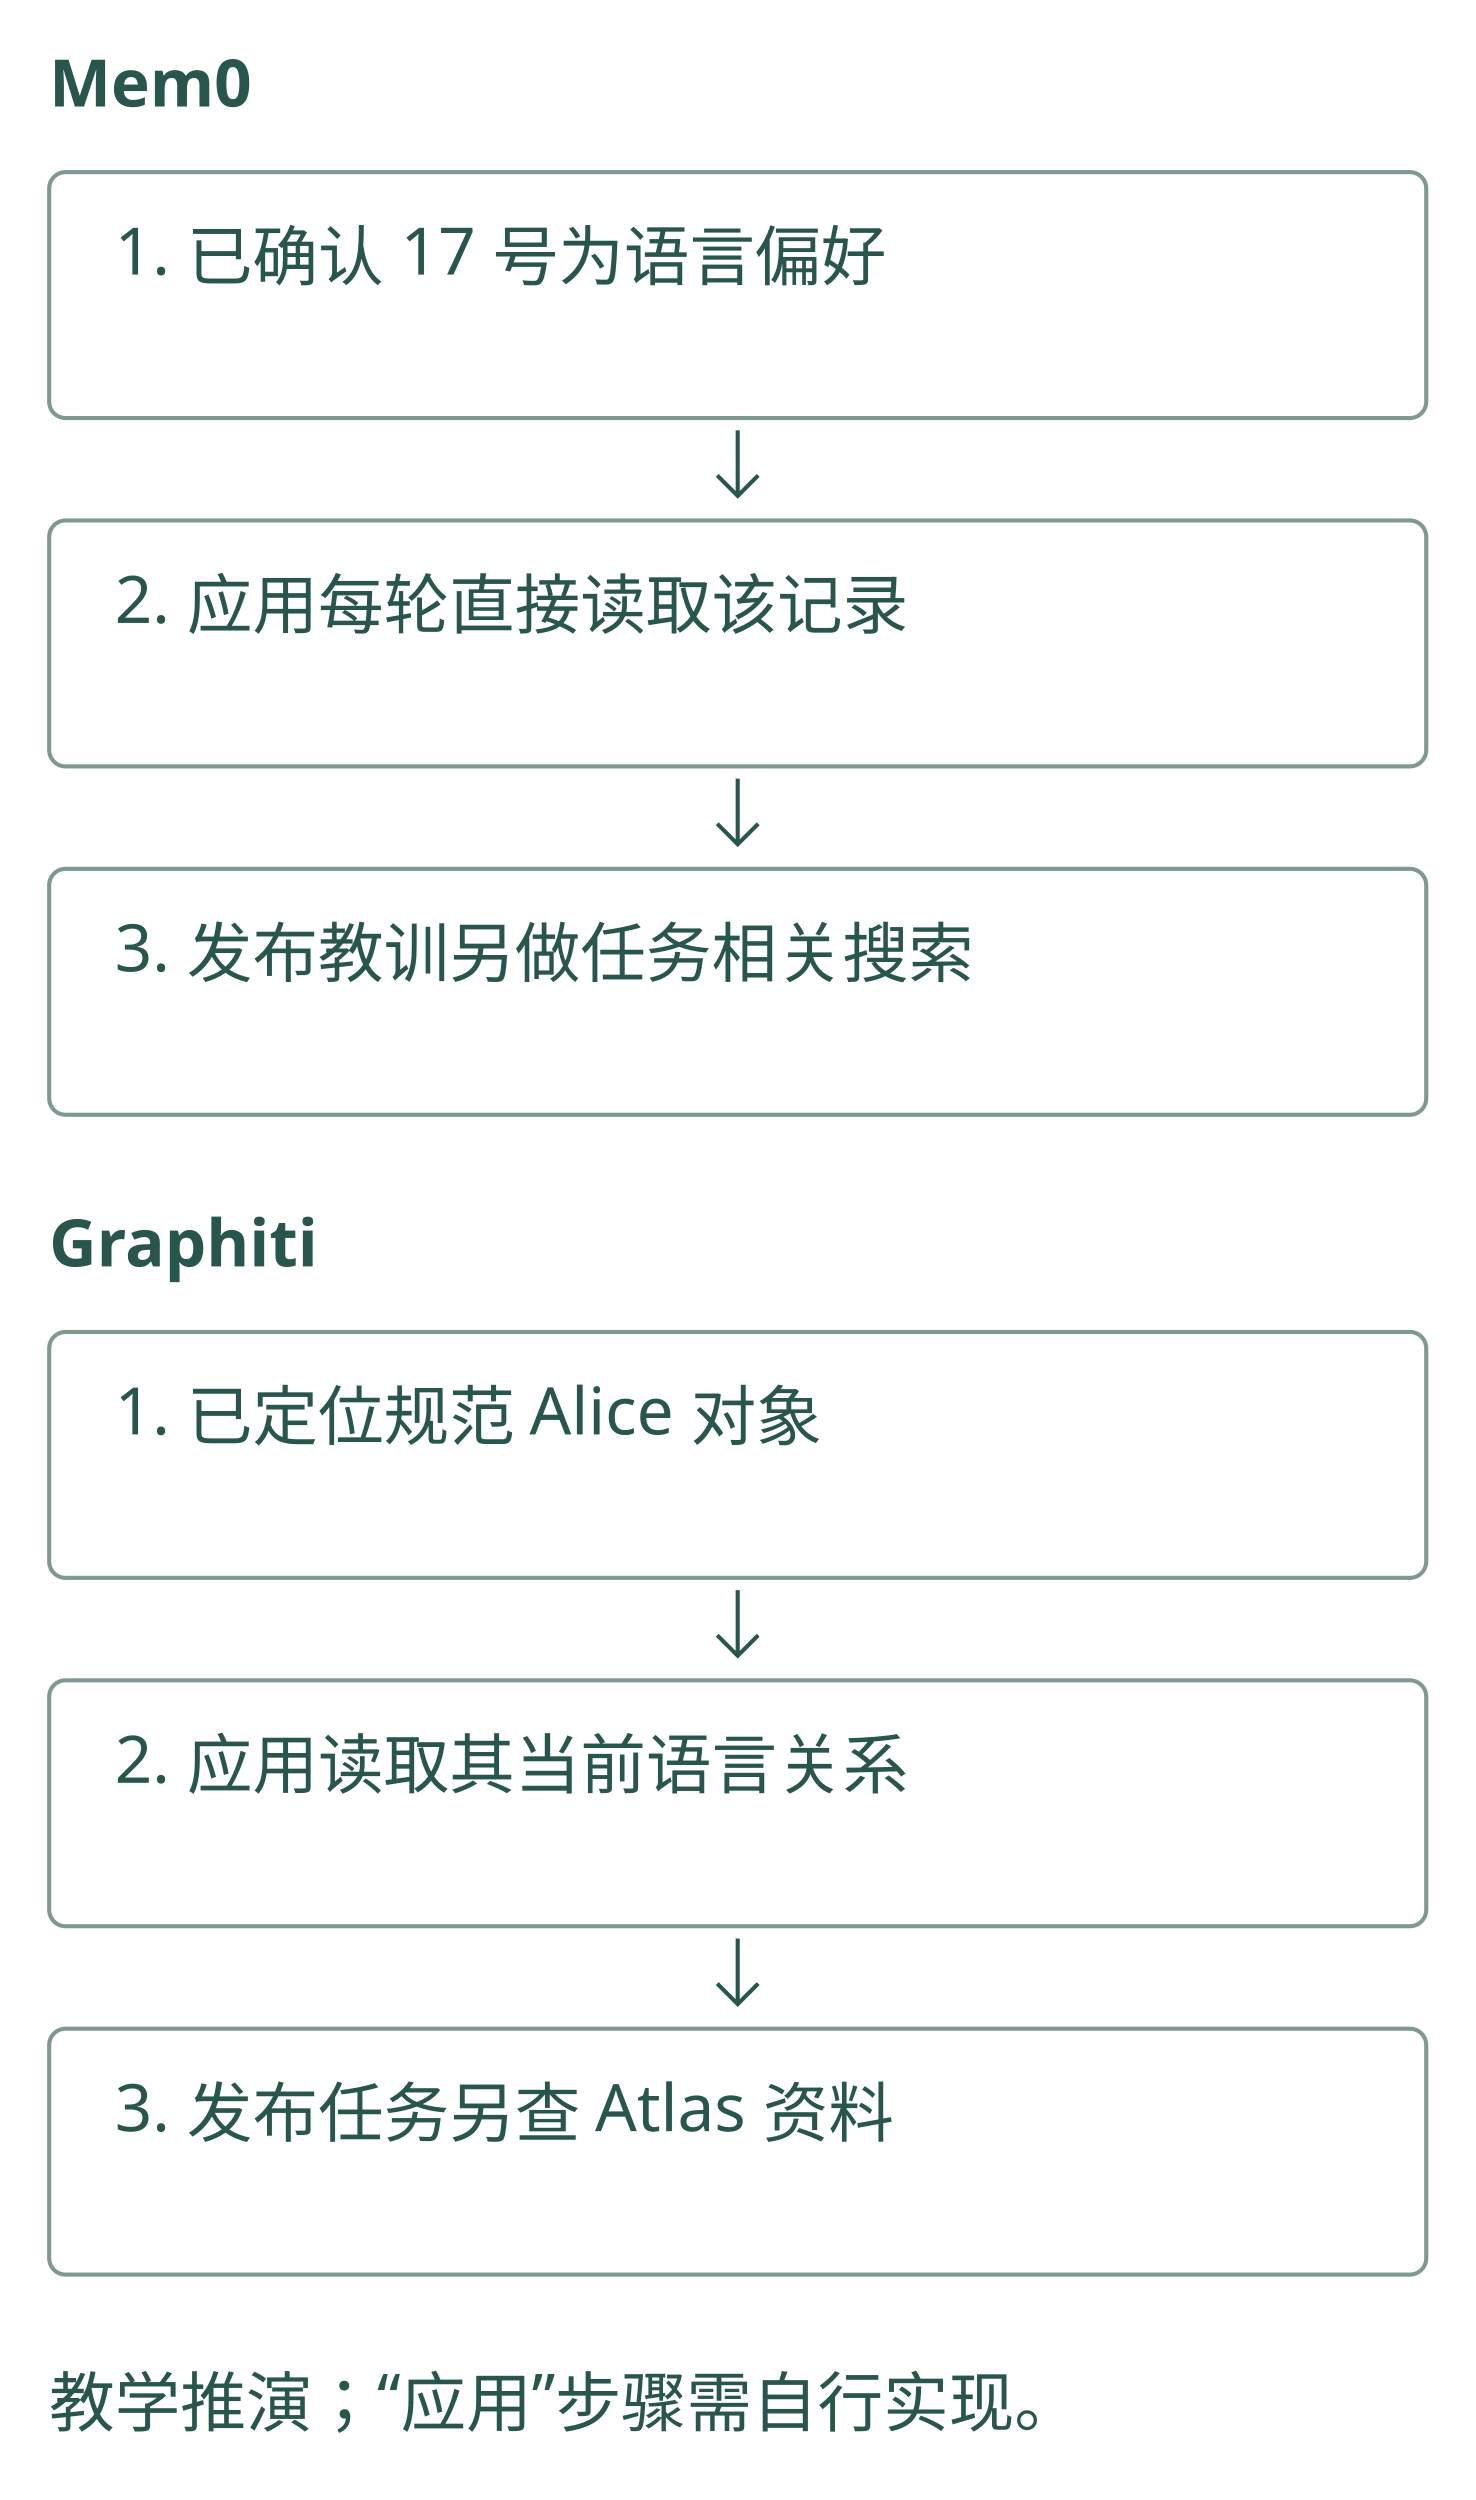
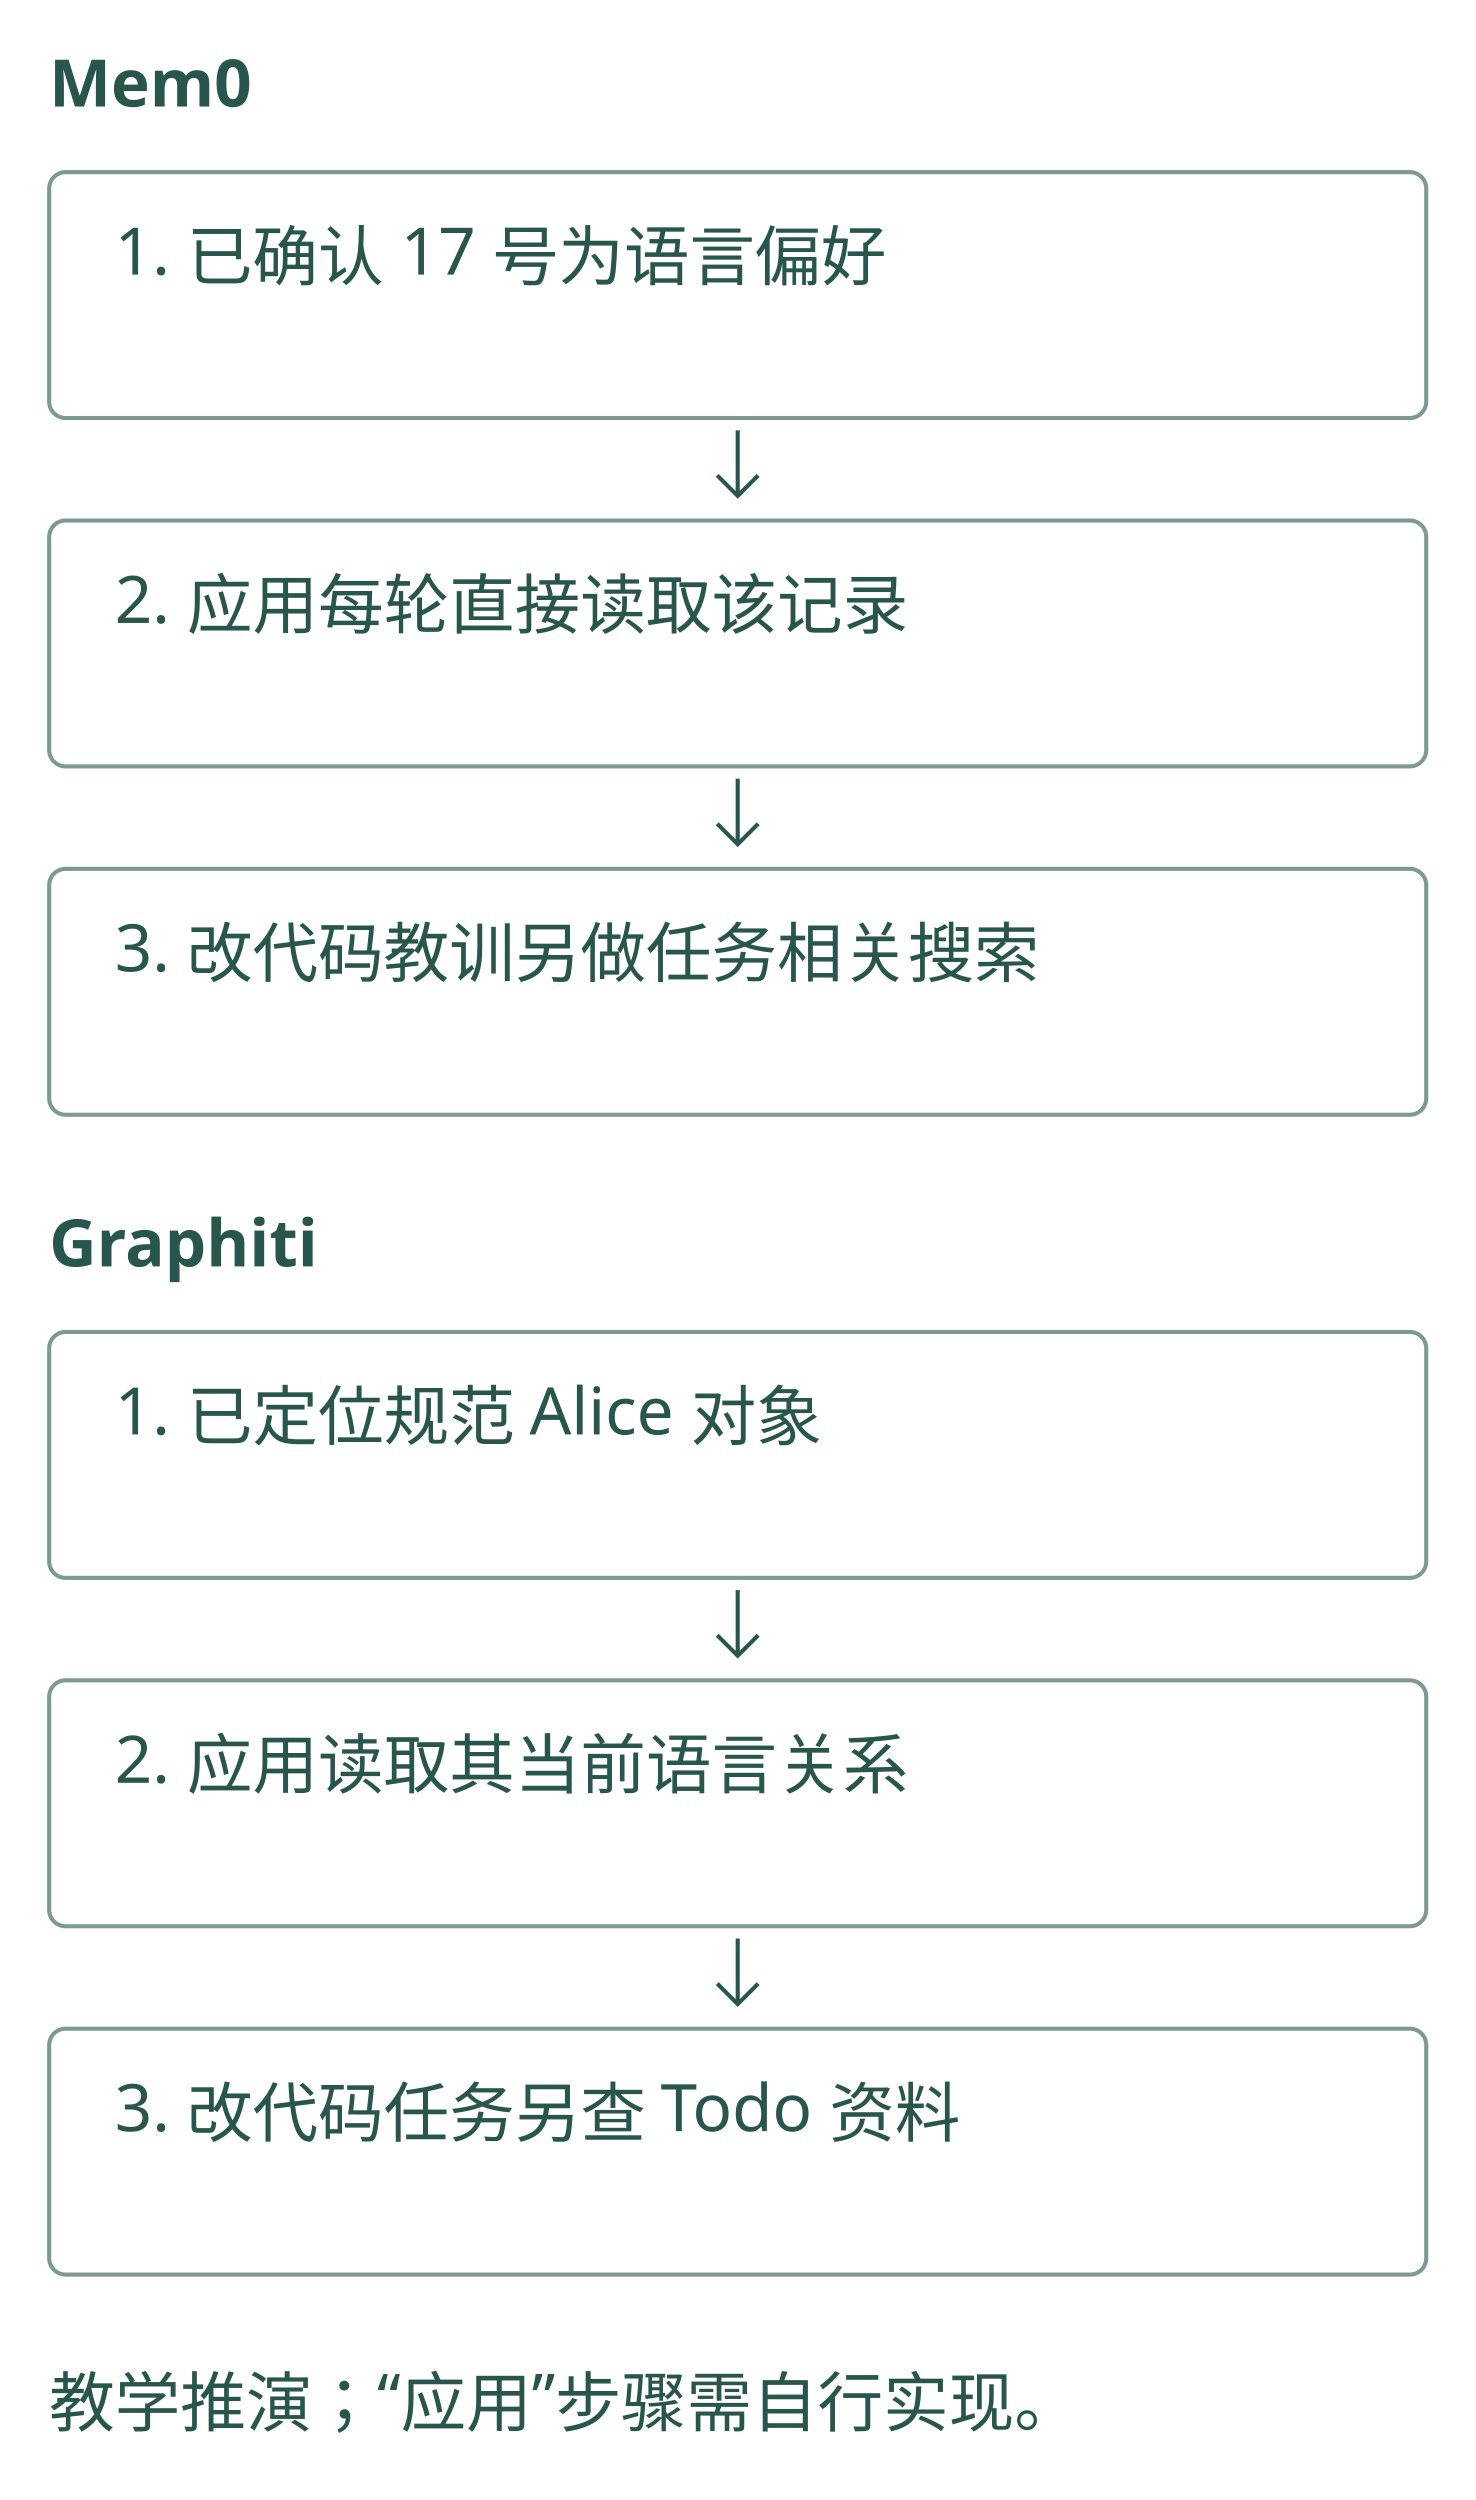
<svg xmlns="http://www.w3.org/2000/svg" viewBox="0 0 360 610" role="img" aria-labelledby="title desc">
  <style>svg{color:#29564c;font-family:system-ui,sans-serif}text{fill:currentColor;font-size:16px}rect{stroke-opacity:.6}@media(prefers-color-scheme:dark){svg{color:#87b7a8}}</style>
  <text x="12" y="26" font-weight="600">Mem0</text>
  <rect x="12" y="42" width="336" height="60" rx="4" fill="none" stroke="currentColor" />
  <text x="28" y="67">1. 已确认 17 号为语言偏好</text>
  <path d="M180 105v16m-5-5 5 5 5-5" fill="none" stroke="currentColor" />
  <rect x="12" y="127" width="336" height="60" rx="4" fill="none" stroke="currentColor" />
  <text x="28" y="152">2. 应用每轮直接读取该记录</text>
  <path d="M180 190v16m-5-5 5 5 5-5" fill="none" stroke="currentColor" />
  <rect x="12" y="212" width="336" height="60" rx="4" fill="none" stroke="currentColor" />
-   <text x="28" y="237">3. 发布教训另做任务相关搜索</text>
+   <text x="28" y="237">3. 改代码教训另做任务相关搜索</text>
  <text x="12" y="309" font-weight="600">Graphiti</text>
  <rect x="12" y="325" width="336" height="60" rx="4" fill="none" stroke="currentColor" />
  <text x="28" y="350">1. 已定位规范 Alice 对象</text>
  <path d="M180 388v16m-5-5 5 5 5-5" fill="none" stroke="currentColor" />
  <rect x="12" y="410" width="336" height="60" rx="4" fill="none" stroke="currentColor" />
  <text x="28" y="435">2. 应用读取其当前语言关系</text>
  <path d="M180 473v16m-5-5 5 5 5-5" fill="none" stroke="currentColor" />
  <rect x="12" y="495" width="336" height="60" rx="4" fill="none" stroke="currentColor" />
-   <text x="28" y="520">3. 发布任务另查 Atlas 资料</text>
+   <text x="28" y="520">3. 改代码任务另查 Todo 资料</text>
  <text x="12" y="592" font-size="13">教学推演；“应用”步骤需自行实现。</text>
</svg>
